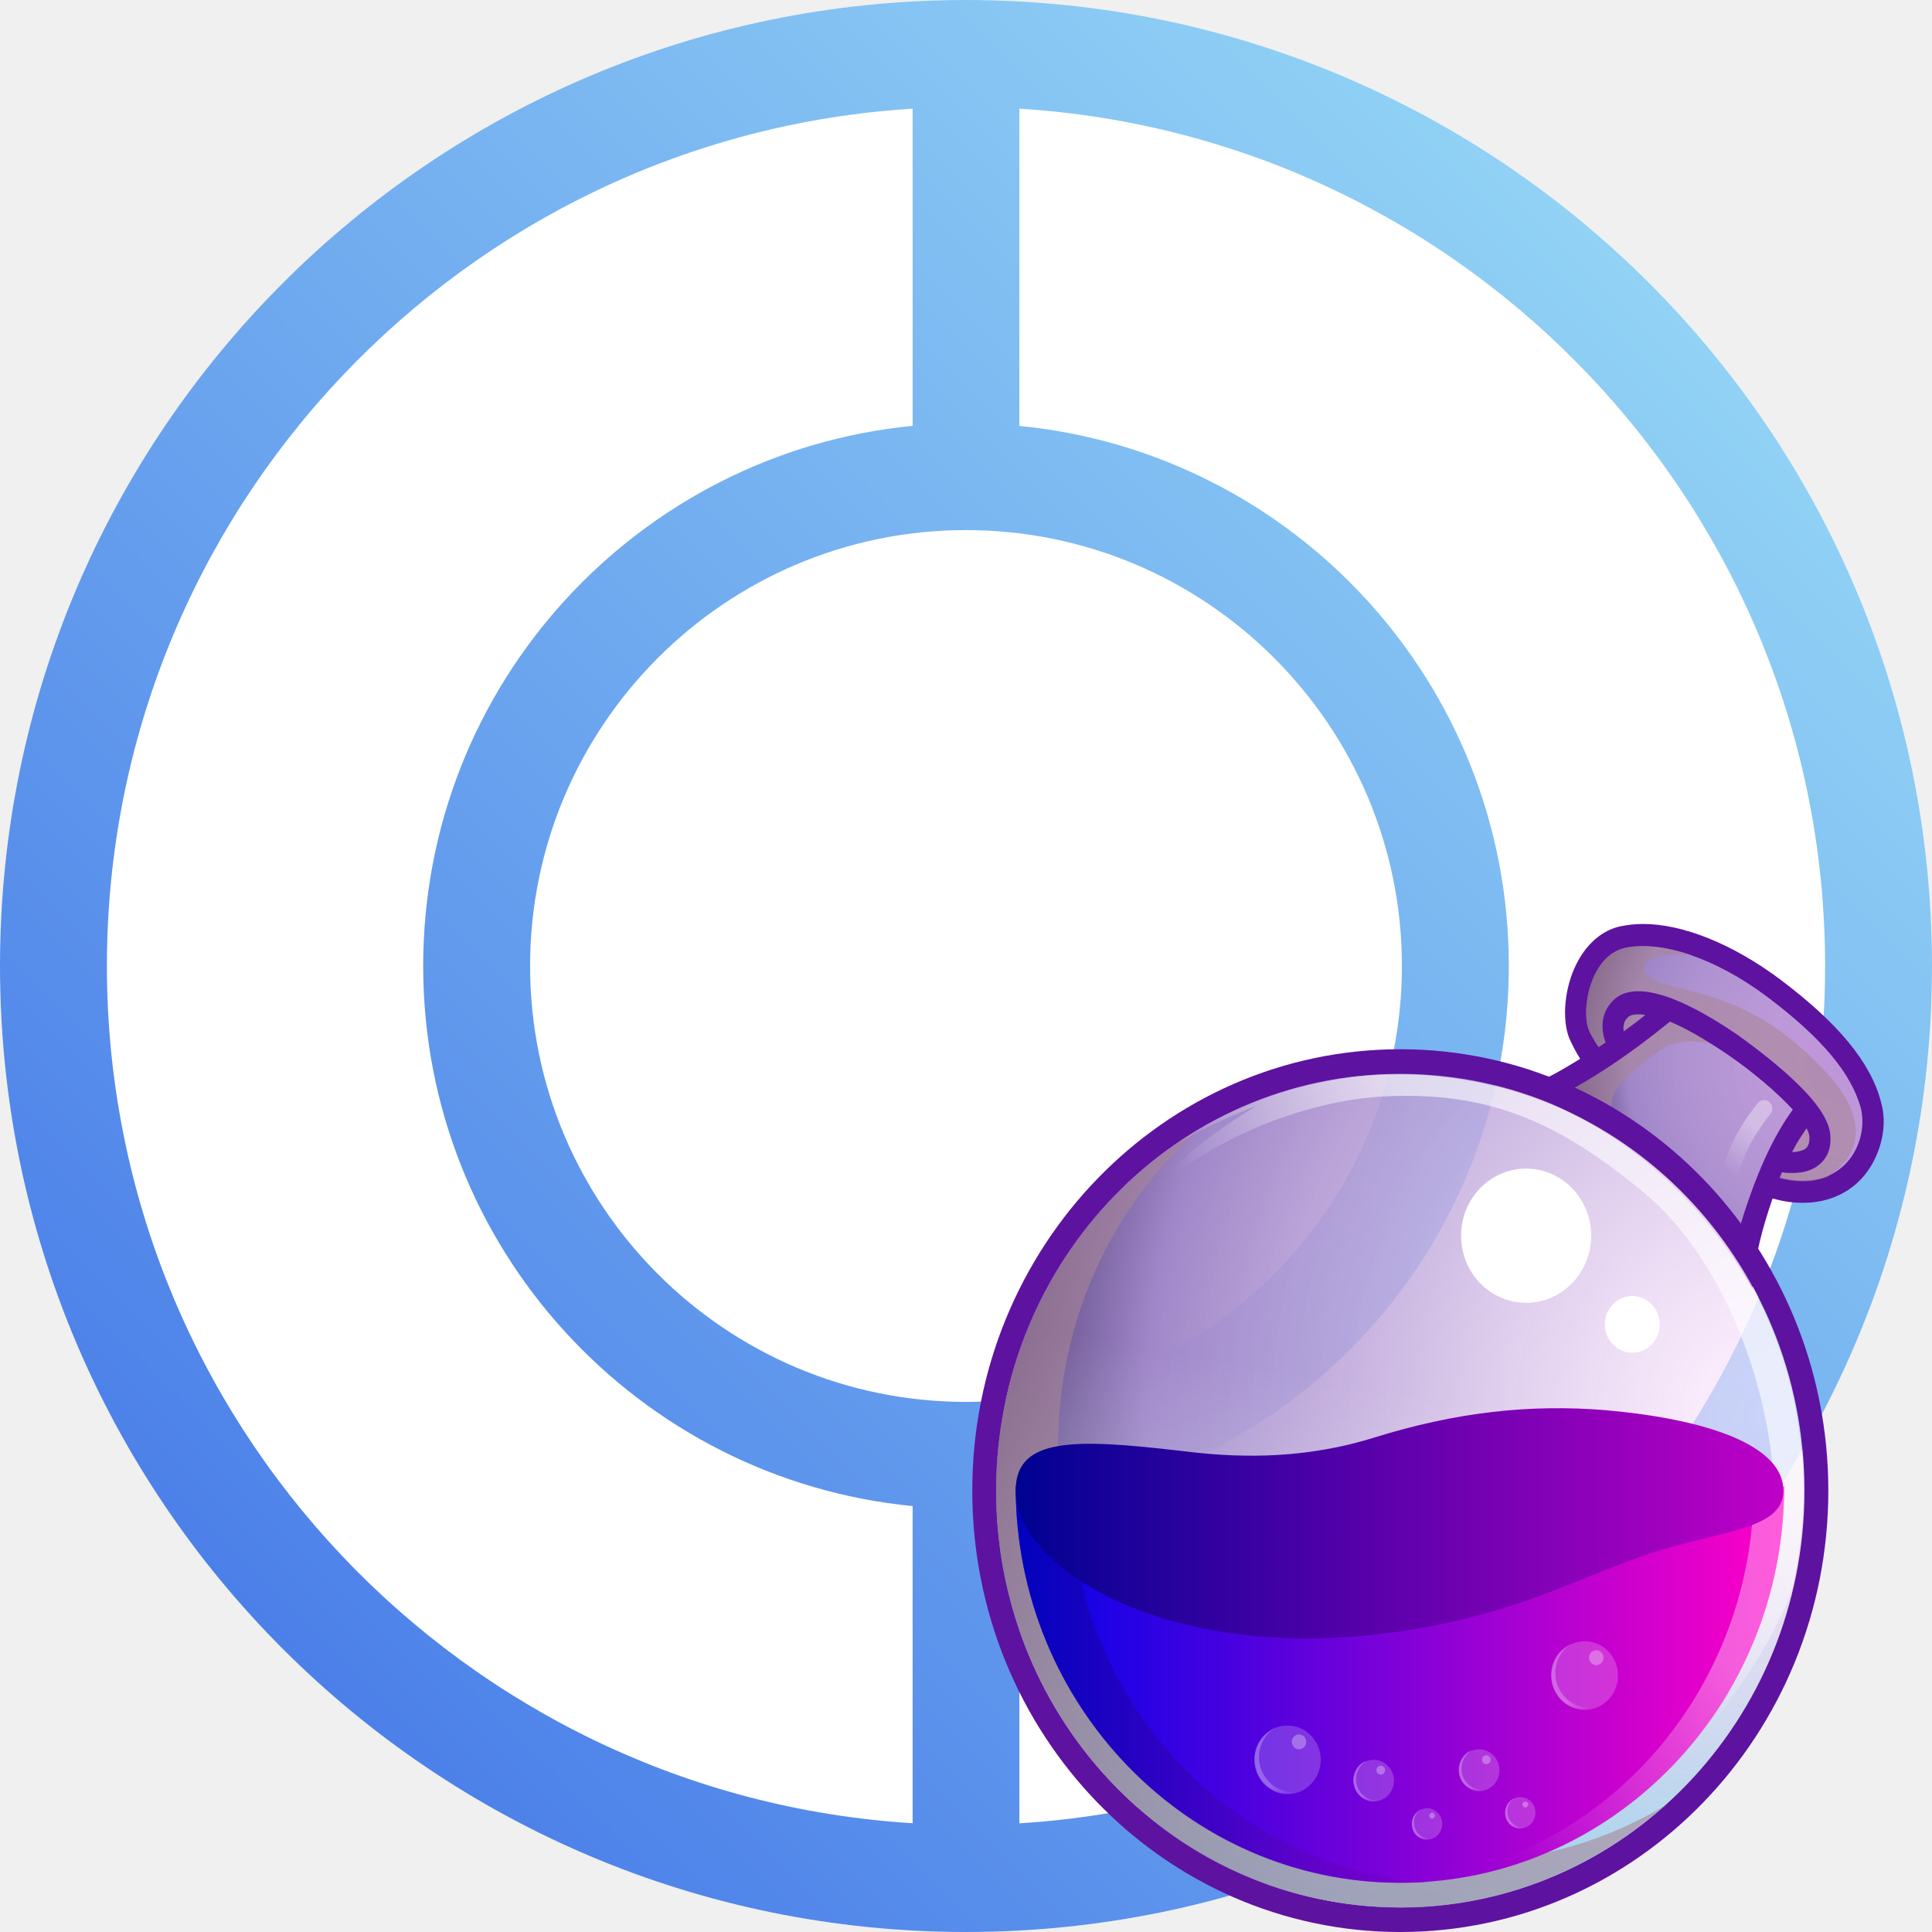
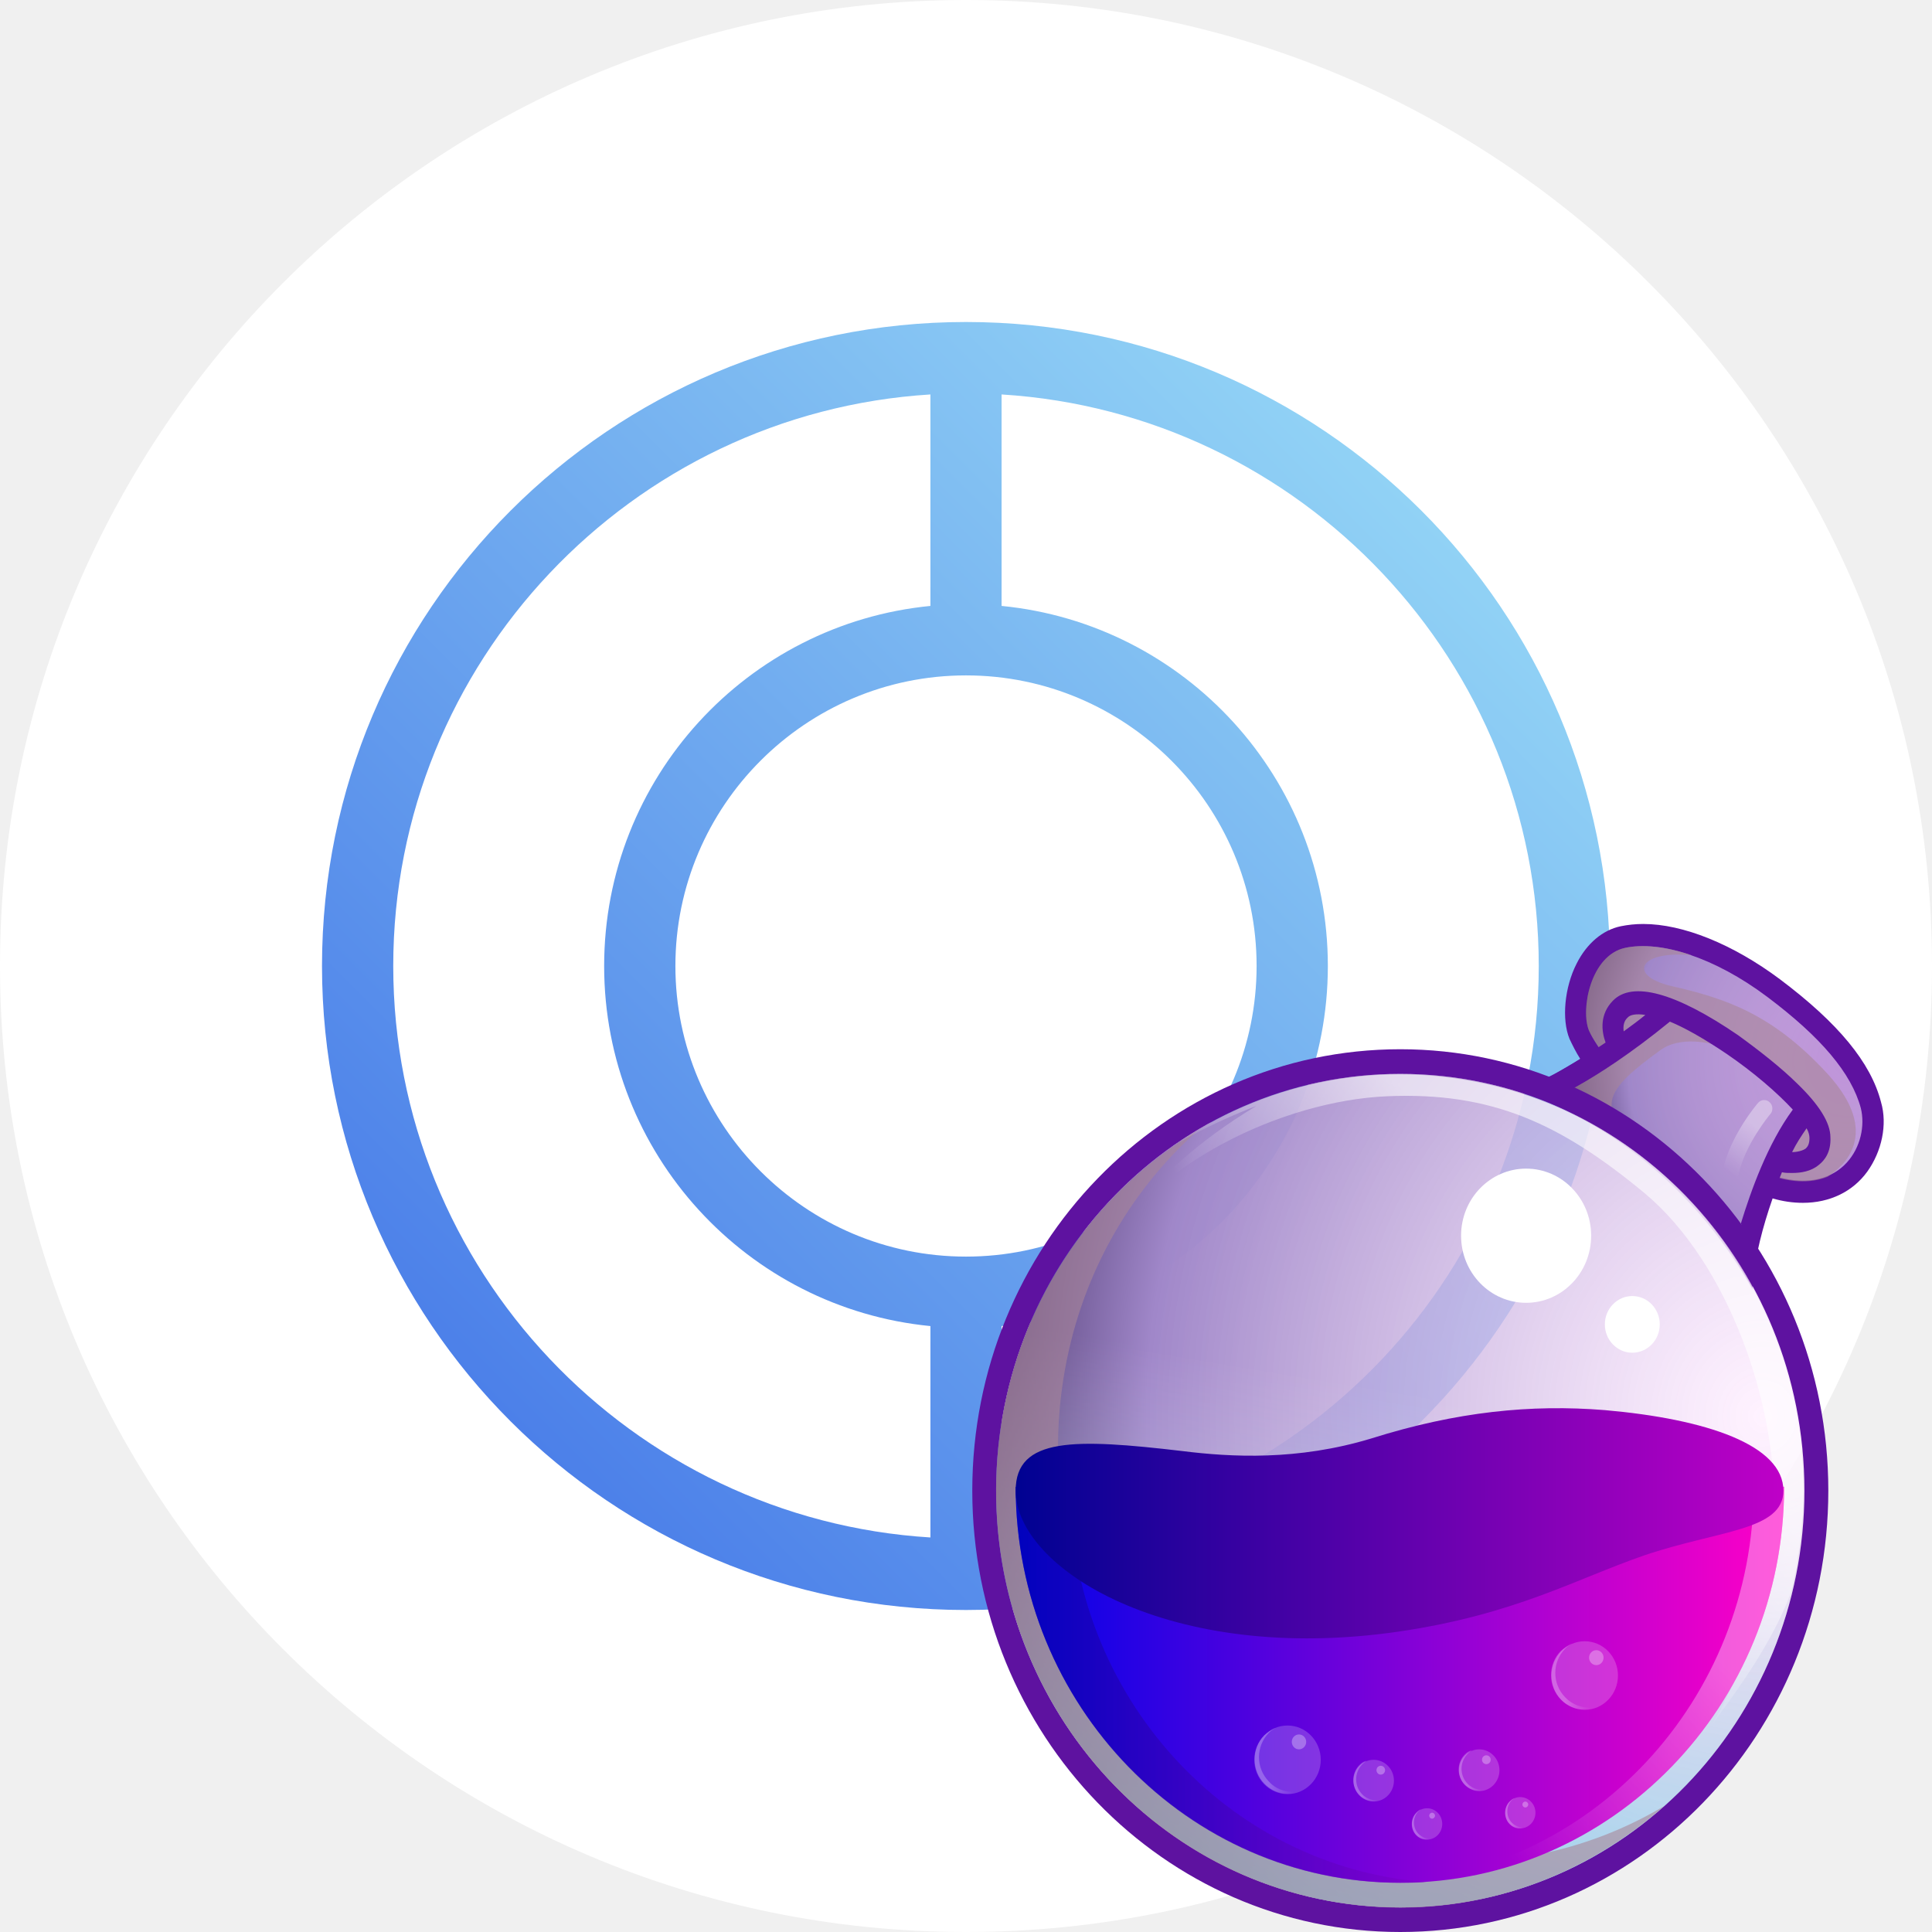
<svg xmlns="http://www.w3.org/2000/svg" width="24" height="24" viewBox="0 0 24 24" fill="none">
  <path d="M24 12C24 18.627 18.627 24 12 24C5.373 24 0 18.627 0 12C0 5.373 5.373 0 12 0C18.627 0 24 5.373 24 12Z" fill="white" />
-   <path d="M12 0C5.373 0 0 5.373 0 12C0 18.627 5.373 24 12 24C18.627 24 24 18.627 24 12C24 5.373 18.627 0 12 0ZM12 17.415C9.014 17.415 6.585 14.986 6.585 12C6.585 9.014 9.014 6.585 12 6.585C14.986 6.585 17.415 9.014 17.415 12C17.415 14.986 14.986 17.415 12 17.415ZM1.328 12C1.328 6.338 5.76 1.694 11.337 1.35V5.29C7.924 5.623 5.257 8.5 5.257 12C5.257 15.499 7.924 18.376 11.337 18.709V22.649C5.76 22.305 1.328 17.662 1.328 12ZM12.663 22.65V18.71C16.076 18.377 18.743 15.5 18.743 12C18.743 8.5 16.076 5.624 12.663 5.291V1.35C18.24 1.694 22.672 6.338 22.672 12C22.672 17.662 18.24 22.305 12.663 22.65Z" fill="url(#paint0_linear_8744_21007)" />
+   <path d="M12 4C7.582 4 4 7.582 4 12C4 16.418 7.582 20 12 20C16.418 20 20 16.418 20 12C20 7.582 16.418 4 12 4ZM12 15.61C10.01 15.61 8.39 13.99 8.39 12C8.39 10.01 10.01 8.39 12 8.39C13.99 8.39 15.61 10.01 15.61 12C15.61 13.99 13.99 15.61 12 15.61ZM4.885 12C4.885 8.226 7.84 5.13 11.558 4.9V7.527C9.283 7.749 7.505 9.667 7.505 12C7.505 14.333 9.283 16.251 11.558 16.473V19.099C7.84 18.87 4.885 15.774 4.885 12ZM12.442 19.1V16.473C14.717 16.251 16.495 14.334 16.495 12C16.495 9.667 14.717 7.749 12.442 7.527V4.9C16.16 5.13 19.115 8.226 19.115 12C19.115 15.774 16.16 18.87 12.442 19.1Z" fill="url(#paint0_linear_8744_21007)" />
  <path d="M23.367 13.692C23.241 13.201 22.837 12.71 22.11 12.164C21.526 11.728 20.907 11.478 20.413 11.478C20.314 11.478 20.224 11.488 20.134 11.506C19.91 11.552 19.712 11.719 19.586 11.969C19.434 12.265 19.398 12.664 19.497 12.905C19.532 12.979 19.577 13.071 19.631 13.155C19.155 13.451 18.886 13.534 18.85 13.544C20.089 13.97 21.122 14.859 21.769 16.017L21.778 15.905C21.805 15.6 21.894 15.248 22.02 14.887C22.146 14.924 22.271 14.942 22.397 14.942C22.73 14.942 23.017 14.803 23.197 14.553C23.376 14.303 23.448 13.97 23.367 13.692Z" fill="#5E12A0" />
  <path d="M22.074 14.618C22.891 14.85 23.223 14.201 23.116 13.766C22.999 13.331 22.622 12.886 21.957 12.386C21.293 11.886 20.619 11.682 20.188 11.775C19.757 11.867 19.631 12.543 19.739 12.803C19.784 12.905 19.883 13.053 20.017 13.22C19.847 13.34 19.685 13.432 19.55 13.516C20.377 13.896 21.095 14.488 21.634 15.229C21.697 14.979 21.787 14.757 21.867 14.562C21.93 14.572 22.002 14.59 22.074 14.618Z" fill="url(#paint1_radial_8744_21007)" />
  <path d="M17.395 23.694C20.167 23.694 22.415 21.376 22.415 18.517C22.415 15.658 20.167 13.339 17.395 13.339C14.622 13.339 12.374 15.658 12.374 18.517C12.374 21.376 14.622 23.694 17.395 23.694Z" fill="url(#paint2_radial_8744_21007)" />
  <path opacity="0.6" d="M22.703 13.34C22.021 12.599 21.446 12.404 20.754 12.247C20.215 12.117 20.359 11.802 21.015 11.867C20.701 11.756 20.404 11.728 20.189 11.774C19.757 11.867 19.632 12.543 19.739 12.802C19.784 12.904 19.883 13.053 20.018 13.219C19.775 13.386 19.569 13.506 19.398 13.599C19.479 13.636 19.578 13.682 19.695 13.747C20 13.914 20.332 14.192 20.332 14.192C19.829 13.747 19.937 13.543 20.629 13.043C20.844 12.886 21.239 12.904 21.608 13.099C21.976 13.293 22.407 13.784 22.407 13.784L21.994 14.599C22.021 14.608 22.047 14.618 22.075 14.627C22.335 14.701 22.541 14.683 22.703 14.618C22.892 14.497 23.386 14.09 22.703 13.34Z" fill="#A98698" />
  <path d="M20.744 12.691C20.924 12.765 21.157 12.895 21.445 13.089C21.786 13.321 22.083 13.58 22.271 13.784C21.957 14.21 21.75 14.794 21.625 15.201C21.687 15.294 21.759 15.386 21.822 15.479C21.885 15.248 21.993 14.905 22.136 14.562C22.172 14.571 22.217 14.571 22.262 14.571C22.37 14.571 22.496 14.553 22.595 14.47C22.666 14.414 22.747 14.312 22.738 14.127C22.738 13.951 22.604 13.729 22.325 13.46C22.128 13.265 21.858 13.053 21.589 12.858C20.816 12.33 20.277 12.182 20.035 12.432C19.873 12.599 19.891 12.802 19.945 12.951C19.658 13.145 19.415 13.284 19.254 13.377C19.361 13.414 19.46 13.46 19.568 13.506C19.855 13.349 20.268 13.08 20.744 12.691ZM22.442 14.016C22.469 14.062 22.478 14.108 22.478 14.136C22.478 14.22 22.451 14.247 22.433 14.266C22.397 14.294 22.325 14.312 22.262 14.312C22.316 14.201 22.379 14.108 22.442 14.016ZM20.224 12.636C20.25 12.608 20.322 12.589 20.439 12.608C20.349 12.682 20.259 12.747 20.17 12.812C20.161 12.747 20.17 12.682 20.224 12.636Z" fill="#5E12A0" />
  <path d="M17.395 13.034C14.458 13.034 12.078 15.488 12.078 18.517C12.078 21.546 14.458 24 17.395 24C20.332 24 22.712 21.546 22.712 18.517C22.712 15.488 20.323 13.034 17.395 13.034ZM17.395 23.694C14.62 23.694 12.375 21.379 12.375 18.517C12.375 15.655 14.62 13.34 17.395 13.34C20.17 13.34 22.415 15.655 22.415 18.517C22.415 21.379 20.161 23.694 17.395 23.694Z" fill="#5E12A0" />
  <path opacity="0.6" d="M17.395 23.694C20.167 23.694 22.415 21.376 22.415 18.517C22.415 15.658 20.167 13.339 17.395 13.339C14.622 13.339 12.374 15.658 12.374 18.517C12.374 21.376 14.622 23.694 17.395 23.694Z" fill="url(#paint3_linear_8744_21007)" />
  <path opacity="0.6" d="M17.359 23.064C14.62 22.611 12.761 19.953 13.21 17.128C13.407 15.877 14.018 14.812 14.88 14.043C13.623 14.794 12.689 16.1 12.438 17.693C11.998 20.517 13.857 23.176 16.587 23.629C18.113 23.889 19.586 23.398 20.673 22.435C19.712 23.009 18.544 23.259 17.359 23.064Z" fill="#A98698" />
  <path opacity="0.6" d="M18.194 13.414C16.928 13.201 15.698 13.497 14.692 14.155C14.674 14.174 14.656 14.192 14.656 14.192C15.042 13.951 15.608 13.738 15.608 13.738C14.153 14.609 13.704 15.6 13.704 15.6C14.27 14.47 15.931 13.673 17.233 13.618C18.535 13.562 19.389 13.96 20.43 14.822C21.472 15.693 22.101 17.471 22.038 18.878C21.984 20.286 21.266 21.425 21.266 21.425C21.759 20.768 22.056 20.286 22.244 19.795C22.28 19.647 22.316 19.499 22.334 19.342C22.783 16.526 20.933 13.868 18.194 13.414Z" fill="url(#paint4_linear_8744_21007)" />
  <path d="M22.163 18.47C22.163 21.184 20.026 23.388 17.394 23.388C14.763 23.388 12.617 21.184 12.617 18.47H22.163Z" fill="url(#paint5_linear_8744_21007)" />
  <g opacity="0.6">
    <path opacity="0.6" d="M21.786 18.471C21.786 21.12 19.757 23.287 17.206 23.389C17.269 23.389 17.332 23.389 17.395 23.389C20.026 23.389 22.163 21.184 22.163 18.471H21.786Z" fill="url(#paint6_linear_8744_21007)" />
  </g>
  <g opacity="0.7">
    <path opacity="0.7" d="M13.292 18.471H12.618C12.618 21.184 14.756 23.389 17.387 23.389C17.504 23.389 17.611 23.389 17.719 23.38C15.249 23.194 13.292 21.064 13.292 18.471Z" fill="url(#paint7_linear_8744_21007)" />
  </g>
  <path d="M22.154 18.517C22.154 17.952 21.202 17.628 19.936 17.517C19.02 17.443 18.095 17.535 17.035 17.869C16.119 18.147 15.293 18.101 14.691 18.026C13.353 17.869 12.617 17.85 12.617 18.517C12.617 19.48 14.52 20.684 17.376 20.268C18.822 20.055 19.567 19.619 20.421 19.323C21.346 19.008 22.154 19.017 22.154 18.517Z" fill="url(#paint8_linear_8744_21007)" />
  <path d="M18.958 16.184C19.404 16.184 19.766 15.811 19.766 15.35C19.766 14.89 19.404 14.517 18.958 14.517C18.512 14.517 18.15 14.89 18.15 15.35C18.15 15.811 18.512 16.184 18.958 16.184Z" fill="white" />
  <path d="M20.277 16.804C20.466 16.804 20.618 16.646 20.618 16.452C20.618 16.258 20.466 16.1 20.277 16.1C20.089 16.1 19.936 16.258 19.936 16.452C19.936 16.646 20.089 16.804 20.277 16.804Z" fill="white" />
  <g opacity="0.6">
    <path opacity="0.6" d="M21.498 14.683C21.489 14.683 21.48 14.683 21.48 14.683C21.426 14.674 21.39 14.618 21.399 14.553C21.48 14.127 21.821 13.72 21.839 13.701C21.875 13.655 21.947 13.655 21.982 13.692C22.027 13.729 22.027 13.803 21.991 13.84C21.982 13.85 21.668 14.229 21.596 14.6C21.587 14.655 21.543 14.683 21.498 14.683Z" fill="url(#paint9_linear_8744_21007)" />
  </g>
  <path opacity="0.2" d="M17.064 22.379C17.203 22.379 17.316 22.263 17.316 22.12C17.316 21.977 17.203 21.861 17.064 21.861C16.925 21.861 16.813 21.977 16.813 22.12C16.813 22.263 16.925 22.379 17.064 22.379Z" fill="white" />
  <g opacity="0.4">
    <path opacity="0.6" d="M16.921 22.289C16.822 22.187 16.822 22.02 16.921 21.918C16.939 21.9 16.957 21.891 16.975 21.872C16.939 21.881 16.912 21.9 16.885 21.928C16.786 22.029 16.786 22.196 16.885 22.298C16.966 22.381 17.091 22.4 17.19 22.344C17.1 22.381 16.993 22.363 16.921 22.289Z" fill="url(#paint10_linear_8744_21007)" />
  </g>
  <path opacity="0.3" d="M17.152 22.045C17.182 22.045 17.206 22.02 17.206 21.99C17.206 21.959 17.182 21.935 17.152 21.935C17.123 21.935 17.099 21.959 17.099 21.99C17.099 22.02 17.123 22.045 17.152 22.045Z" fill="white" />
  <path opacity="0.2" d="M18.375 22.25C18.514 22.25 18.627 22.134 18.627 21.991C18.627 21.848 18.514 21.731 18.375 21.731C18.237 21.731 18.124 21.848 18.124 21.991C18.124 22.134 18.237 22.25 18.375 22.25Z" fill="white" />
  <g opacity="0.4">
    <path opacity="0.6" d="M18.23 22.158C18.131 22.056 18.131 21.89 18.23 21.788C18.248 21.769 18.266 21.76 18.284 21.742C18.248 21.751 18.221 21.769 18.194 21.797C18.095 21.899 18.095 22.066 18.194 22.168C18.275 22.251 18.4 22.27 18.499 22.214C18.409 22.251 18.302 22.232 18.23 22.158Z" fill="url(#paint11_linear_8744_21007)" />
  </g>
  <path opacity="0.3" d="M18.464 21.915C18.494 21.915 18.518 21.89 18.518 21.86C18.518 21.829 18.494 21.805 18.464 21.805C18.434 21.805 18.41 21.829 18.41 21.86C18.41 21.89 18.434 21.915 18.464 21.915Z" fill="white" />
  <path opacity="0.2" d="M17.728 22.852C17.832 22.852 17.916 22.765 17.916 22.657C17.916 22.55 17.832 22.463 17.728 22.463C17.623 22.463 17.539 22.55 17.539 22.657C17.539 22.765 17.623 22.852 17.728 22.852Z" fill="white" />
  <g opacity="0.4">
    <path opacity="0.6" d="M17.619 22.779C17.547 22.705 17.547 22.575 17.619 22.501C17.628 22.492 17.646 22.483 17.655 22.474C17.628 22.483 17.61 22.501 17.592 22.52C17.52 22.594 17.52 22.724 17.592 22.798C17.655 22.863 17.745 22.872 17.825 22.826C17.754 22.853 17.673 22.835 17.619 22.779Z" fill="url(#paint12_linear_8744_21007)" />
  </g>
  <path opacity="0.3" d="M17.79 22.592C17.81 22.592 17.826 22.575 17.826 22.555C17.826 22.535 17.81 22.518 17.79 22.518C17.77 22.518 17.754 22.535 17.754 22.555C17.754 22.575 17.77 22.592 17.79 22.592Z" fill="white" />
  <path opacity="0.2" d="M18.885 22.713C18.989 22.713 19.074 22.626 19.074 22.518C19.074 22.411 18.989 22.324 18.885 22.324C18.781 22.324 18.697 22.411 18.697 22.518C18.697 22.626 18.781 22.713 18.885 22.713Z" fill="white" />
  <g opacity="0.4">
    <path opacity="0.6" d="M18.779 22.641C18.707 22.567 18.707 22.437 18.779 22.363C18.788 22.354 18.806 22.344 18.815 22.335C18.788 22.344 18.77 22.363 18.752 22.381C18.68 22.455 18.68 22.585 18.752 22.659C18.815 22.724 18.905 22.733 18.986 22.687C18.914 22.715 18.833 22.696 18.779 22.641Z" fill="url(#paint13_linear_8744_21007)" />
  </g>
  <path opacity="0.3" d="M18.948 22.453C18.968 22.453 18.984 22.437 18.984 22.416C18.984 22.396 18.968 22.38 18.948 22.38C18.928 22.38 18.912 22.396 18.912 22.416C18.912 22.437 18.928 22.453 18.948 22.453Z" fill="white" />
  <path opacity="0.2" d="M15.994 22.287C16.222 22.287 16.407 22.096 16.407 21.861C16.407 21.626 16.222 21.435 15.994 21.435C15.765 21.435 15.581 21.626 15.581 21.861C15.581 22.096 15.765 22.287 15.994 22.287Z" fill="white" />
  <g opacity="0.4">
    <path opacity="0.6" d="M15.761 22.129C15.599 21.962 15.599 21.694 15.761 21.527C15.788 21.499 15.815 21.481 15.851 21.462C15.797 21.481 15.752 21.518 15.707 21.555C15.545 21.721 15.545 21.99 15.707 22.157C15.842 22.296 16.048 22.323 16.21 22.222C16.057 22.287 15.877 22.259 15.761 22.129Z" fill="url(#paint14_linear_8744_21007)" />
  </g>
  <path opacity="0.3" d="M16.136 21.731C16.186 21.731 16.226 21.689 16.226 21.638C16.226 21.587 16.186 21.546 16.136 21.546C16.087 21.546 16.047 21.587 16.047 21.638C16.047 21.689 16.087 21.731 16.136 21.731Z" fill="white" />
  <path opacity="0.2" d="M19.686 21.24C19.914 21.24 20.099 21.049 20.099 20.814C20.099 20.579 19.914 20.388 19.686 20.388C19.458 20.388 19.273 20.579 19.273 20.814C19.273 21.049 19.458 21.24 19.686 21.24Z" fill="white" />
  <g opacity="0.4">
    <path opacity="0.6" d="M19.442 21.083C19.28 20.916 19.28 20.648 19.442 20.481C19.469 20.453 19.496 20.435 19.532 20.416C19.478 20.435 19.433 20.472 19.388 20.509C19.227 20.675 19.227 20.944 19.388 21.111C19.523 21.25 19.729 21.277 19.891 21.176C19.738 21.241 19.568 21.213 19.442 21.083Z" fill="url(#paint15_linear_8744_21007)" />
  </g>
  <path opacity="0.3" d="M19.83 20.685C19.88 20.685 19.92 20.643 19.92 20.592C19.92 20.541 19.88 20.499 19.83 20.499C19.78 20.499 19.74 20.541 19.74 20.592C19.74 20.643 19.78 20.685 19.83 20.685Z" fill="white" />
  <defs>
-     <linearGradient id="paint0_linear_8744_21007" x1="3.515" y1="20.485" x2="20.485" y2="3.515" gradientUnits="userSpaceOnUse">
+     <linearGradient id="paint0_linear_8744_21007" x1="6.343" y1="17.657" x2="17.657" y2="6.343" gradientUnits="userSpaceOnUse">
      <stop stop-color="#4C80E9" />
      <stop offset="1" stop-color="#91D2F5" />
    </linearGradient>
    <radialGradient id="paint1_radial_8744_21007" cx="0" cy="0" r="1" gradientUnits="userSpaceOnUse" gradientTransform="translate(22.9518 13.1824) scale(4.01388 4.13951)">
      <stop stop-color="#FFEAFF" stop-opacity="0.6" />
      <stop offset="0.681" stop-color="#A087C9" />
      <stop offset="1" stop-color="#10002F" />
    </radialGradient>
    <radialGradient id="paint2_radial_8744_21007" cx="0" cy="0" r="1" gradientUnits="userSpaceOnUse" gradientTransform="translate(21.901 17.5974) scale(11.2414 12.33)">
      <stop stop-color="#FFEAFF" stop-opacity="0.6" />
      <stop offset="0.681" stop-color="#A087C9" />
      <stop offset="1" stop-color="#10002F" />
    </radialGradient>
    <linearGradient id="paint3_linear_8744_21007" x1="16.589" y1="23.621" x2="18.294" y2="13.421" gradientUnits="userSpaceOnUse">
      <stop stop-color="#81FFFF" />
      <stop offset="0.62" stop-color="white" stop-opacity="0" />
    </linearGradient>
    <linearGradient id="paint4_linear_8744_21007" x1="20.933" y1="15.001" x2="16.665" y2="18.798" gradientUnits="userSpaceOnUse">
      <stop offset="0.289" stop-color="white" />
      <stop offset="0.78" stop-color="white" stop-opacity="0" />
    </linearGradient>
    <linearGradient id="paint5_linear_8744_21007" x1="12.62" y1="20.926" x2="22.161" y2="20.926" gradientUnits="userSpaceOnUse">
      <stop stop-color="#0002E9" />
      <stop offset="0.995" stop-color="#FF00C7" />
    </linearGradient>
    <linearGradient id="paint6_linear_8744_21007" x1="22.613" y1="18.902" x2="17.269" y2="23.799" gradientUnits="userSpaceOnUse">
      <stop offset="0.289" stop-color="white" />
      <stop offset="0.78" stop-color="white" stop-opacity="0" />
    </linearGradient>
    <linearGradient id="paint7_linear_8744_21007" x1="12.622" y1="20.927" x2="17.726" y2="20.927" gradientUnits="userSpaceOnUse">
      <stop stop-color="#000292" />
      <stop offset="0.995" stop-color="#7D00C7" />
    </linearGradient>
    <linearGradient id="paint8_linear_8744_21007" x1="12.627" y1="18.926" x2="22.154" y2="18.926" gradientUnits="userSpaceOnUse">
      <stop stop-color="#000292" />
      <stop offset="0.995" stop-color="#BE00C7" />
    </linearGradient>
    <linearGradient id="paint9_linear_8744_21007" x1="21.997" y1="13.656" x2="21.281" y2="14.784" gradientUnits="userSpaceOnUse">
      <stop offset="0.289" stop-color="white" />
      <stop offset="0.78" stop-color="white" stop-opacity="0" />
    </linearGradient>
    <linearGradient id="paint10_linear_8744_21007" x1="16.811" y1="22.13" x2="17.19" y2="22.13" gradientUnits="userSpaceOnUse">
      <stop offset="0.289" stop-color="white" />
      <stop offset="0.78" stop-color="white" stop-opacity="0" />
    </linearGradient>
    <linearGradient id="paint11_linear_8744_21007" x1="18.119" y1="21.998" x2="18.498" y2="21.998" gradientUnits="userSpaceOnUse">
      <stop offset="0.289" stop-color="white" />
      <stop offset="0.78" stop-color="white" stop-opacity="0" />
    </linearGradient>
    <linearGradient id="paint12_linear_8744_21007" x1="17.533" y1="22.661" x2="17.818" y2="22.661" gradientUnits="userSpaceOnUse">
      <stop offset="0.289" stop-color="white" />
      <stop offset="0.78" stop-color="white" stop-opacity="0" />
    </linearGradient>
    <linearGradient id="paint13_linear_8744_21007" x1="18.694" y1="22.522" x2="18.979" y2="22.522" gradientUnits="userSpaceOnUse">
      <stop offset="0.289" stop-color="white" />
      <stop offset="0.78" stop-color="white" stop-opacity="0" />
    </linearGradient>
    <linearGradient id="paint14_linear_8744_21007" x1="15.582" y1="21.871" x2="16.202" y2="21.871" gradientUnits="userSpaceOnUse">
      <stop offset="0.289" stop-color="white" />
      <stop offset="0.78" stop-color="white" stop-opacity="0" />
    </linearGradient>
    <linearGradient id="paint15_linear_8744_21007" x1="19.266" y1="20.825" x2="19.887" y2="20.825" gradientUnits="userSpaceOnUse">
      <stop offset="0.289" stop-color="white" />
      <stop offset="0.78" stop-color="white" stop-opacity="0" />
    </linearGradient>
  </defs>
</svg>
